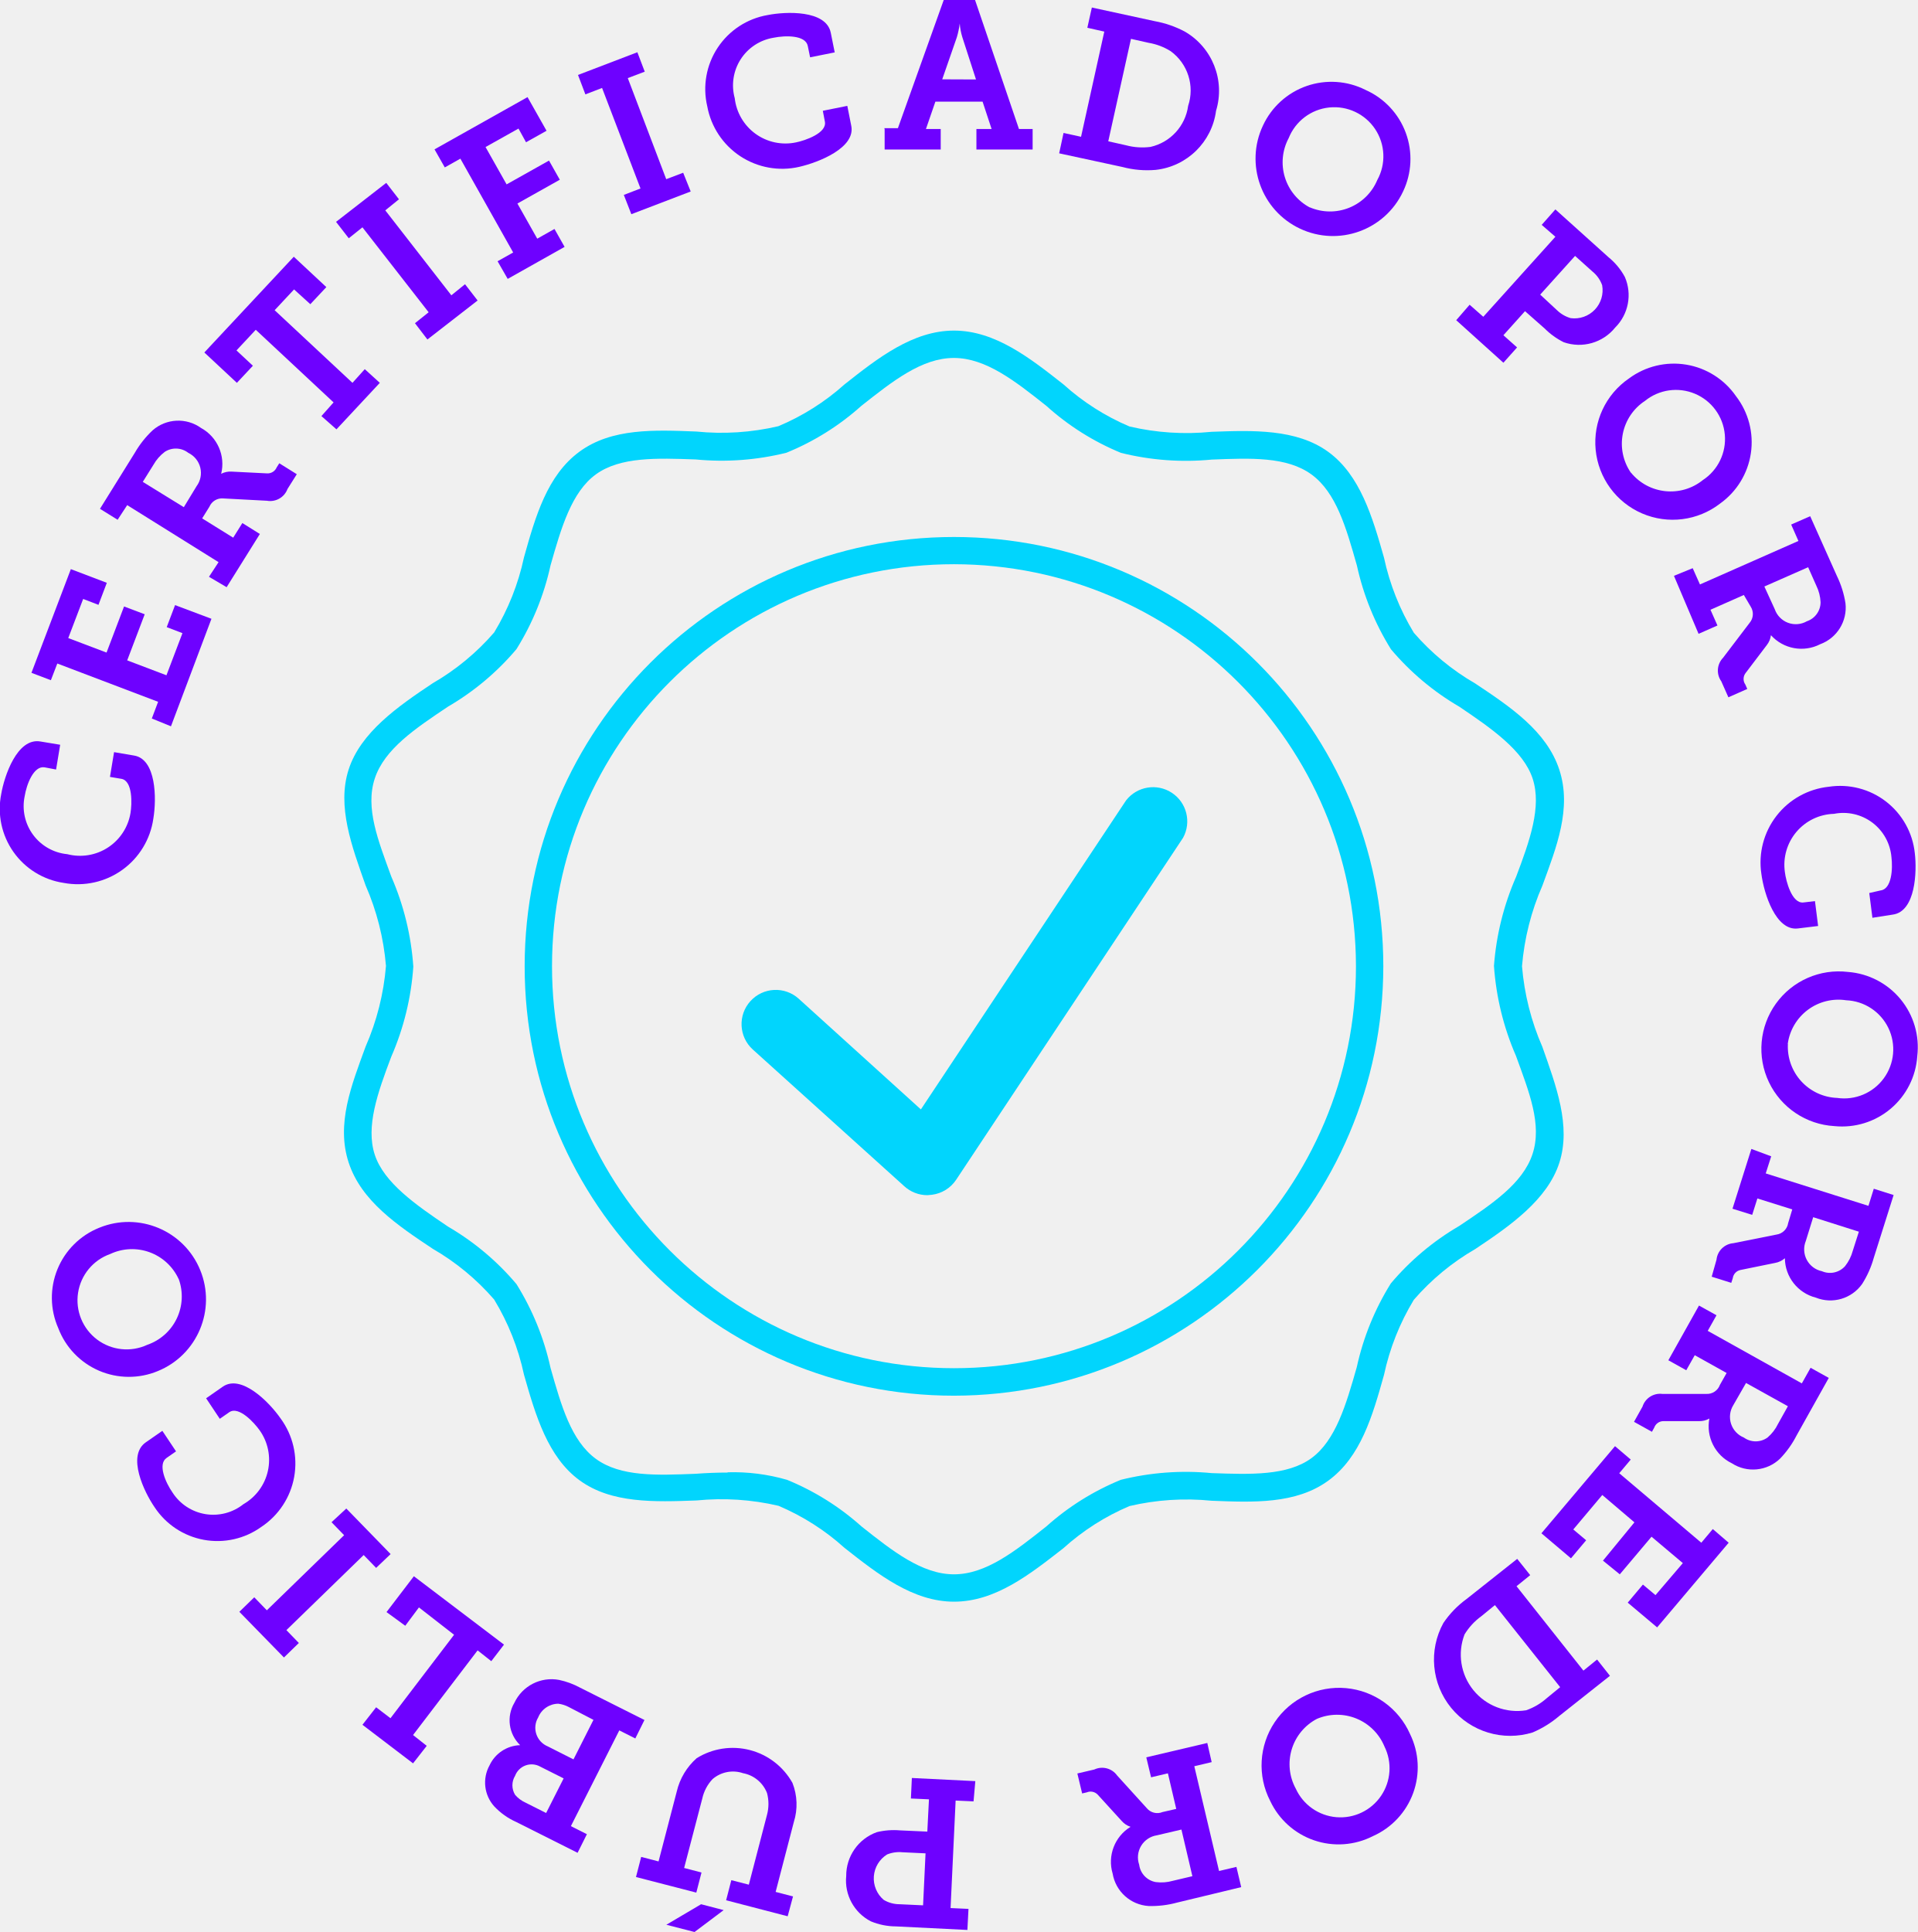
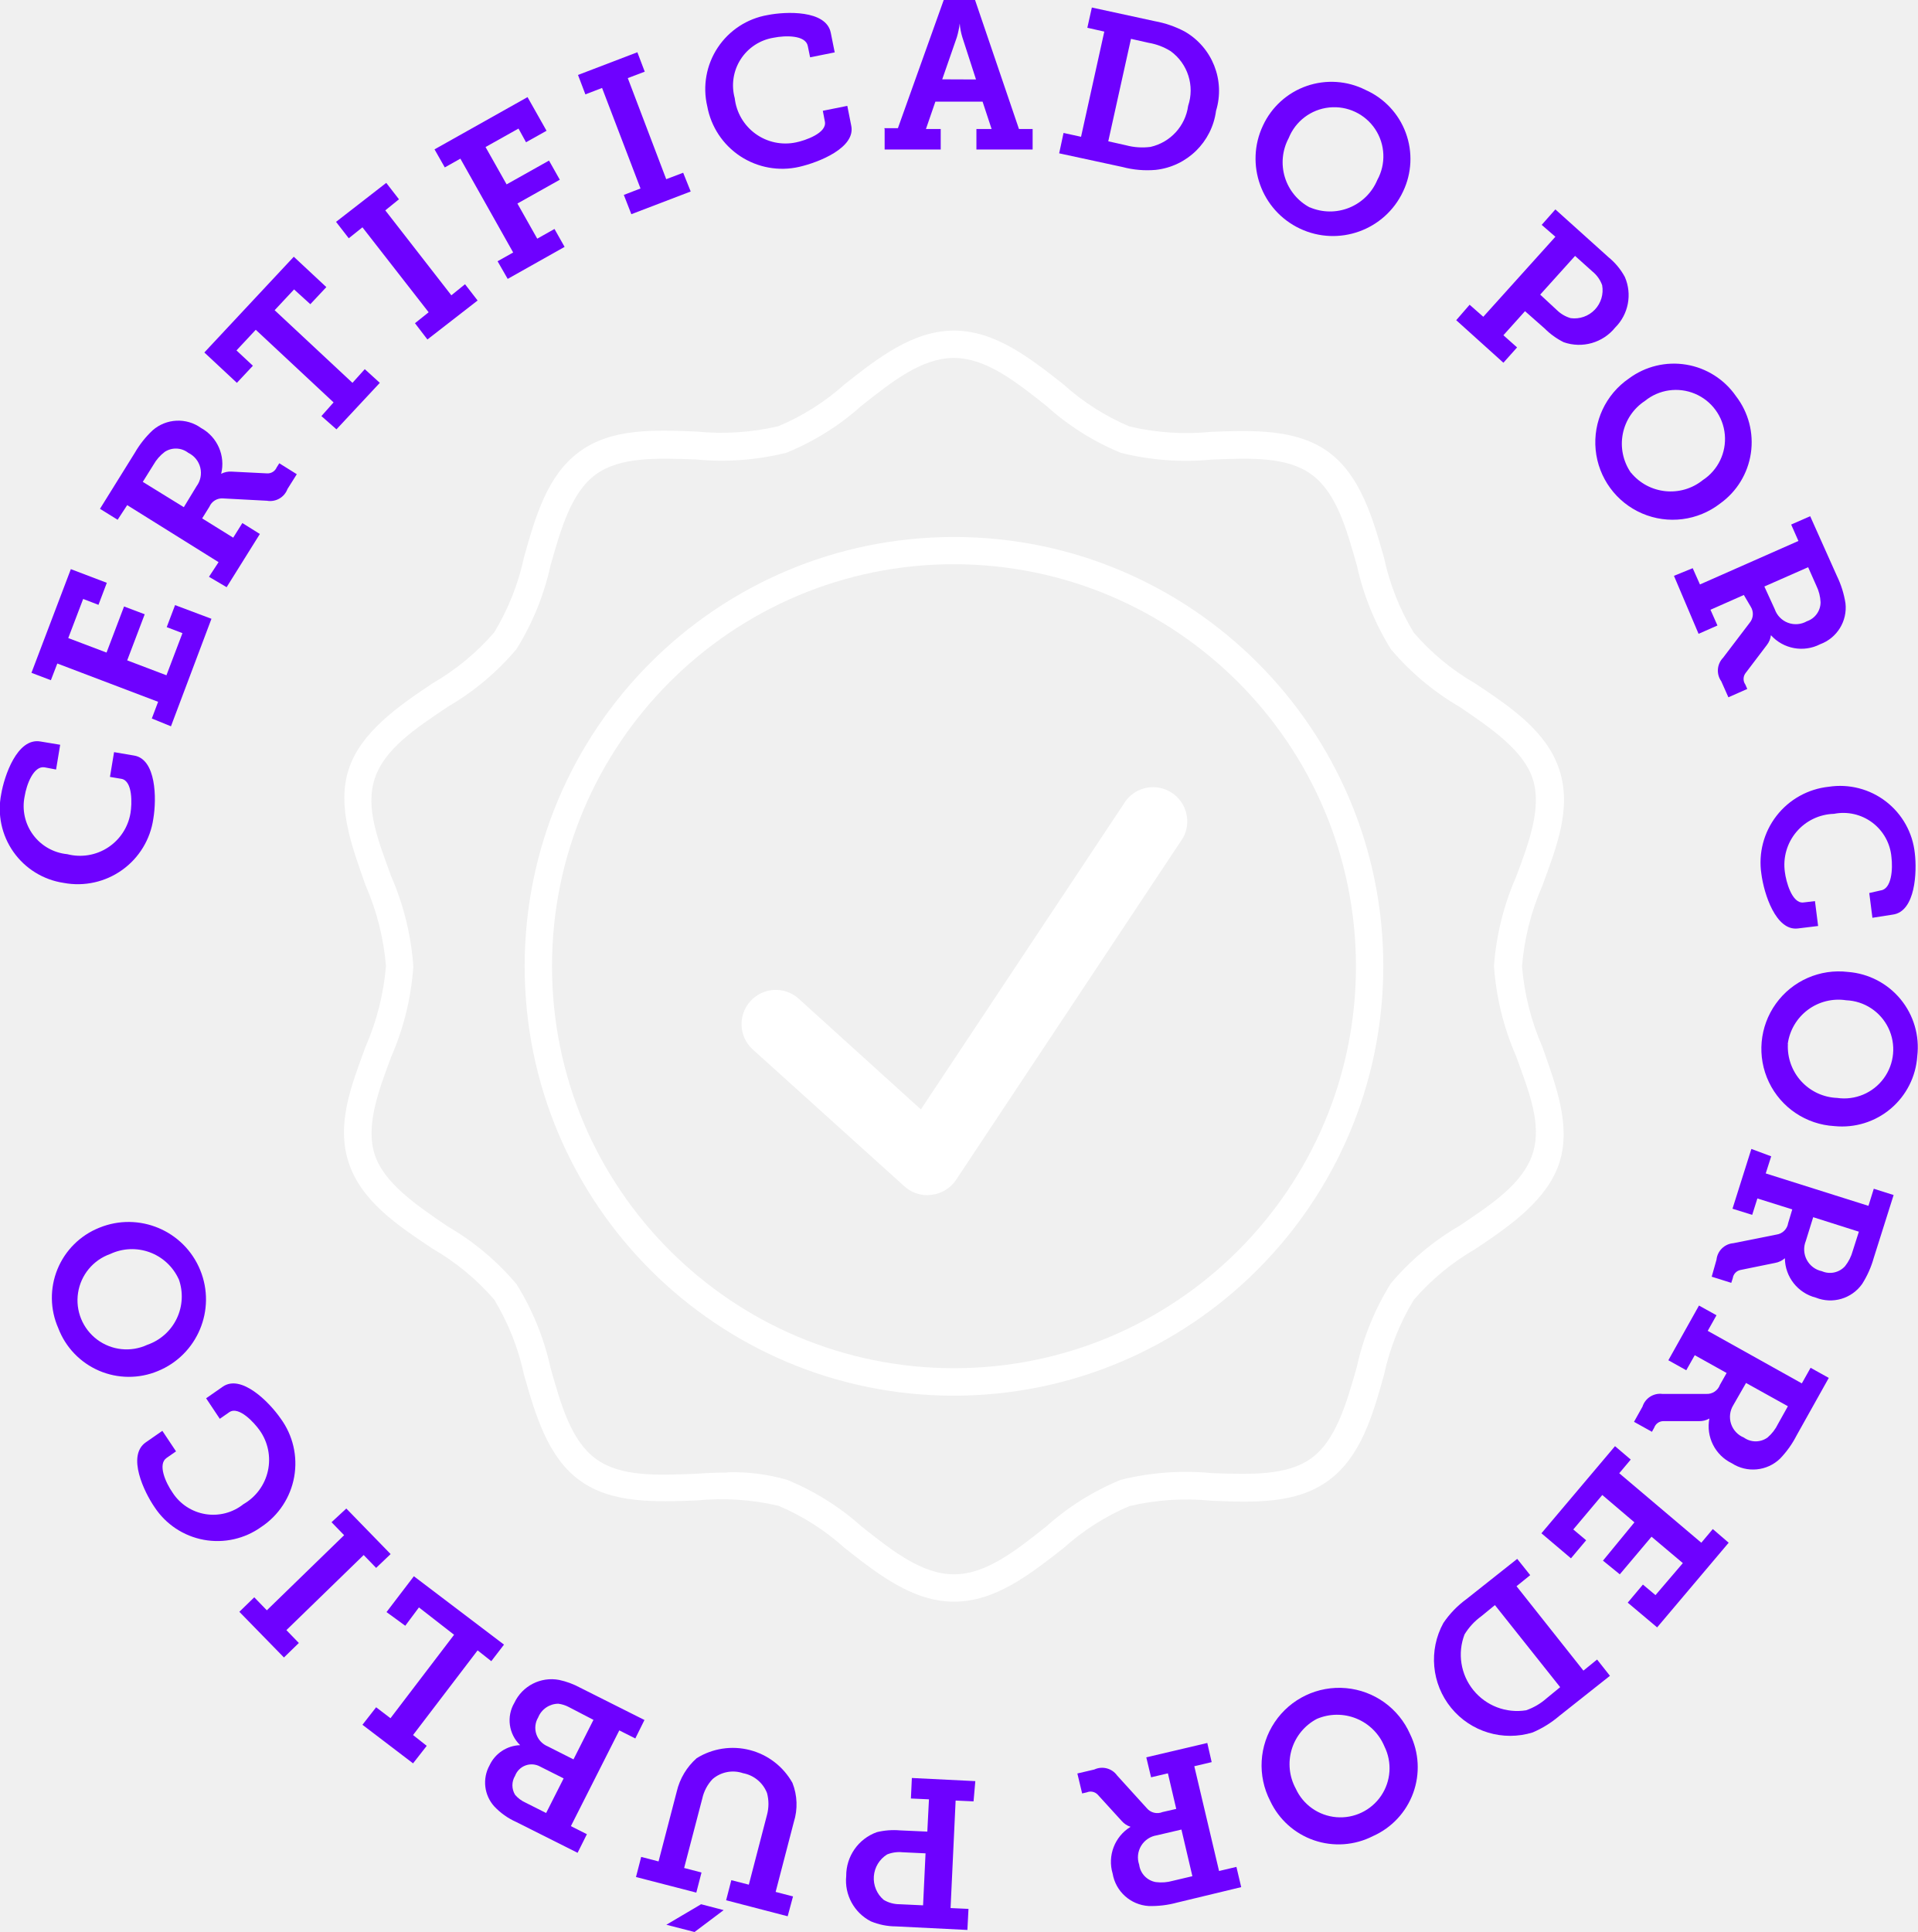
<svg xmlns="http://www.w3.org/2000/svg" id="Layer_1" data-name="Layer 1" viewBox="0 0 140.2 141.25">
  <defs>
-     <style>.cls-1{fill:#01d5fd;}.cls-2{fill:#6e01ff;}</style>
+     <style>.cls-1{fill:#ffffff;}.cls-2{fill:#6e01ff;}</style>
  </defs>
  <path class="cls-1" d="M324.25,145c-3,0-5.55-2-8-3.93a17.24,17.24,0,0,0-4.83-3.08,18.32,18.32,0,0,0-6-.39c-3.05.11-6.21,0.23-8.54-1.47s-3.23-4.77-4.07-7.73a17.73,17.73,0,0,0-2.18-5.49,17.53,17.53,0,0,0-4.49-3.71c-2.57-1.71-5.23-3.49-6.15-6.31s0.2-5.63,1.24-8.47a18.51,18.51,0,0,0,1.49-5.9,18.51,18.51,0,0,0-1.49-5.89c-1-2.84-2.11-5.77-1.24-8.47s3.58-4.6,6.15-6.31a17.55,17.55,0,0,0,4.49-3.71,17.74,17.74,0,0,0,2.18-5.49c0.84-3,1.7-6,4.06-7.73s5.49-1.59,8.54-1.47a18.24,18.24,0,0,0,6-.39A17.24,17.24,0,0,0,316.25,56c2.44-1.93,5-3.93,8-3.93s5.55,2,8,3.93a17.23,17.23,0,0,0,4.83,3.08,18.3,18.3,0,0,0,6,.39c3-.11,6.21-0.23,8.54,1.47s3.23,4.77,4.07,7.73a17.73,17.73,0,0,0,2.18,5.49,17.55,17.55,0,0,0,4.49,3.71c2.57,1.71,5.23,3.49,6.15,6.31s-0.2,5.63-1.24,8.47a18.51,18.51,0,0,0-1.49,5.89,18.51,18.51,0,0,0,1.49,5.9c1,2.84,2.11,5.77,1.24,8.47s-3.58,4.6-6.15,6.31a17.54,17.54,0,0,0-4.49,3.71,17.74,17.74,0,0,0-2.18,5.49c-0.84,3-1.7,6-4.07,7.73s-5.49,1.59-8.54,1.47a18.22,18.22,0,0,0-6,.39,17.23,17.23,0,0,0-4.83,3.08C329.8,143,327.28,145,324.25,145Zm-16.55-9.46a14.13,14.13,0,0,1,4.34.55,18.84,18.84,0,0,1,5.45,3.41c2.27,1.8,4.42,3.5,6.76,3.5s4.48-1.7,6.75-3.5a18.85,18.85,0,0,1,5.45-3.41,19.7,19.7,0,0,1,6.64-.49c2.84,0.1,5.52.2,7.29-1.09s2.54-3.91,3.32-6.66a19.37,19.37,0,0,1,2.49-6.12,19.18,19.18,0,0,1,5-4.2c2.39-1.6,4.65-3.1,5.36-5.26s-0.25-4.53-1.21-7.17a19.89,19.89,0,0,1-1.61-6.58A19.88,19.88,0,0,1,365.35,92c1-2.64,1.88-5.12,1.21-7.17s-3-3.67-5.36-5.26a19.18,19.18,0,0,1-5-4.2,19.38,19.38,0,0,1-2.49-6.12c-0.78-2.75-1.51-5.34-3.32-6.66s-4.46-1.2-7.29-1.09a19.63,19.63,0,0,1-6.64-.49A18.85,18.85,0,0,1,331,57.57c-2.27-1.8-4.42-3.5-6.76-3.5s-4.48,1.7-6.76,3.5A18.86,18.86,0,0,1,312,61a19.62,19.62,0,0,1-6.64.49c-2.84-.1-5.51-0.2-7.29,1.09s-2.54,3.91-3.32,6.66a19.38,19.38,0,0,1-2.49,6.12,19.18,19.18,0,0,1-5,4.2c-2.39,1.6-4.65,3.1-5.36,5.26s0.25,4.53,1.21,7.17a19.89,19.89,0,0,1,1.61,6.58,19.89,19.89,0,0,1-1.61,6.58c-1,2.64-1.88,5.12-1.21,7.17s3,3.67,5.36,5.26a19.16,19.16,0,0,1,5,4.2,19.37,19.37,0,0,1,2.49,6.12c0.78,2.75,1.51,5.34,3.32,6.66s4.46,1.2,7.29,1.09C306.16,135.59,306.94,135.56,307.7,135.56Z" transform="translate(-254.5 -27.9)" />
  <path class="cls-2" d="M254.59,85.95c0.22-1.3,1.16-4.13,2.86-3.84l1.45,0.24-0.3,1.81L257.76,84c-0.8-.13-1.32,1.25-1.46,2.13a3.53,3.53,0,0,0,3.12,4.22,3.74,3.74,0,0,0,4.62-3c0.11-.65.18-2.37-0.67-2.51l-0.83-.14,0.3-1.81,1.47,0.25c1.61,0.27,1.65,3.13,1.4,4.62a5.58,5.58,0,0,1-6.55,4.69A5.48,5.48,0,0,1,254.59,85.95Z" transform="translate(-254.5 -27.9)" />
  <path class="cls-2" d="M265.6,80.43l0.46-1.22-7.37-2.8-0.47,1.22-1.42-.54,2.88-7.58,2.63,1-0.61,1.61-1.12-.43-1.09,2.86,2.8,1.06,1.28-3.37,1.51,0.57-1.28,3.37,2.87,1.09,1.17-3.08-1.15-.44,0.61-1.61,2.66,1L267,81Z" transform="translate(-254.5 -27.9)" />
  <path class="cls-2" d="M269.78,70.07L270.48,69l-6.68-4.17L263.1,65.9l-1.29-.8L264.36,61a7.14,7.14,0,0,1,1.3-1.64,2.85,2.85,0,0,1,3.54-.17,3,3,0,0,1,1.47,3.35l0,0a1.46,1.46,0,0,1,.77-0.16l2.6,0.13a0.72,0.72,0,0,0,.69-0.44l0.19-.3,1.28,0.8-0.68,1.08a1.35,1.35,0,0,1-1.5.86l-3.21-.17a1,1,0,0,0-1,.61l-0.53.85,2.27,1.41,0.67-1.07,1.28,0.8-2.43,3.89Zm-0.91-6.62a1.63,1.63,0,0,0-.6-2.44,1.48,1.48,0,0,0-1.73-.07,3.09,3.09,0,0,0-.82.94l-0.78,1.25,3,1.85Z" transform="translate(-254.5 -27.9)" />
  <path class="cls-2" d="M278,58.32l0.89-1-5.69-5.31-1.41,1.51,1.2,1.12-1.17,1.25-2.38-2.22,6.54-7,2.38,2.22-1.17,1.25L276,49.06l-1.42,1.52,5.69,5.31,0.9-1,1.1,1-3.17,3.4Z" transform="translate(-254.5 -27.9)" />
  <path class="cls-2" d="M284.84,51.53l1-.8L281,44.52l-1,.8-0.93-1.2,3.67-2.85,0.93,1.2-1,.81,4.83,6.21,1-.81,0.92,1.19-3.67,2.85Z" transform="translate(-254.5 -27.9)" />
  <path class="cls-2" d="M290.88,47l1.14-.64-3.86-6.86-1.14.64-0.75-1.32,6.8-3.82,1.39,2.46-1.5.84-0.55-1L290,38.65l1.54,2.73,3.1-1.74,0.79,1.4-3.1,1.74,1.45,2.57,1.26-.71,0.74,1.31-4.16,2.34Z" transform="translate(-254.5 -27.9)" />
  <path class="cls-2" d="M300.11,42.15l1.22-.47-2.81-7.35-1.22.47-0.54-1.42,4.34-1.66,0.54,1.42-1.24.47L303.21,41l1.24-.47L305,41.9l-4.34,1.66Z" transform="translate(-254.5 -27.9)" />
  <path class="cls-2" d="M310.63,29c1.3-.26,4.27-0.39,4.61,1.29l0.29,1.44-1.8.36-0.17-.83c-0.16-.8-1.63-0.78-2.51-0.6a3.53,3.53,0,0,0-2.83,4.42,3.73,3.73,0,0,0,4.48,3.23c0.65-.13,2.28-0.68,2.11-1.52L314.66,36l1.79-.36,0.29,1.46c0.32,1.59-2.33,2.66-3.81,3a5.57,5.57,0,0,1-6.72-4.43A5.49,5.49,0,0,1,310.63,29Z" transform="translate(-254.5 -27.9)" />
  <path class="cls-2" d="M319.15,37.27h1l3.35-9.37h2.29L329,37.33h1v1.5l-4.11,0v-1.5H327l-0.66-2-3.45,0-0.69,2h1.08v1.5l-4.1,0v-1.5Zm6.71-3.56-1-3.09a4.63,4.63,0,0,1-.19-1h0a6.39,6.39,0,0,1-.21,1l-1.07,3.08Z" transform="translate(-254.5 -27.9)" />
  <path class="cls-2" d="M332.26,37.62l1.28,0.28,1.7-7.69L334,29.93l0.33-1.48,4.61,1a7.57,7.57,0,0,1,2.17.75A5,5,0,0,1,343.41,36,5,5,0,0,1,339,40.32a7.06,7.06,0,0,1-2.43-.21l-4.63-1Zm4.56,0.9a4.63,4.63,0,0,0,1.8.12,3.57,3.57,0,0,0,2.75-3,3.55,3.55,0,0,0-1.28-4,4.43,4.43,0,0,0-1.61-.61l-1.29-.29-1.66,7.49Z" transform="translate(-254.5 -27.9)" />
  <path class="cls-2" d="M354.33,34.47a5.52,5.52,0,0,1,2.75,7.44,5.66,5.66,0,1,1-10.24-4.83A5.52,5.52,0,0,1,354.33,34.47Zm-4.06,8.59a3.75,3.75,0,0,0,4.93-2A3.59,3.59,0,1,0,348.72,38,3.74,3.74,0,0,0,350.27,43.07Z" transform="translate(-254.5 -27.9)" />
  <path class="cls-2" d="M361.95,50.18l1,0.88,5.27-5.85-1-.87,1-1.13,3.89,3.5a4.8,4.8,0,0,1,1.19,1.44,3.34,3.34,0,0,1-.71,3.7,3.39,3.39,0,0,1-3.76,1.07,5.28,5.28,0,0,1-1.39-1L366,50.65l-1.58,1.76,1,0.89-1,1.12-3.45-3.11Zm6.39,0.4a2.38,2.38,0,0,0,1,.58,2.06,2.06,0,0,0,2.3-2.41,2.27,2.27,0,0,0-.71-1l-1.27-1.14-2.55,2.83Z" transform="translate(-254.5 -27.9)" />
  <path class="cls-2" d="M381.43,56.87a5.51,5.51,0,0,1-1.16,7.84,5.66,5.66,0,1,1-6.67-9.14A5.52,5.52,0,0,1,381.43,56.87Zm-7.68,5.59A3.75,3.75,0,0,0,379,63a3.59,3.59,0,1,0-4.23-5.79A3.74,3.74,0,0,0,373.74,62.46Z" transform="translate(-254.5 -27.9)" />
  <path class="cls-2" d="M378.26,69.44l0.53,1.19,7.2-3.18-0.53-1.2,1.39-.61L388.8,70a7.13,7.13,0,0,1,.63,2,2.85,2.85,0,0,1-1.85,3,3,3,0,0,1-3.6-.66h0a1.45,1.45,0,0,1-.3.72l-1.57,2.07a0.71,0.71,0,0,0,0,.82l0.14,0.32-1.38.61-0.52-1.17a1.35,1.35,0,0,1,.13-1.72l1.94-2.55a1,1,0,0,0,.08-1.19L382,71.4l-2.44,1.08,0.51,1.15-1.38.61L376.89,70Zm6,3a1.63,1.63,0,0,0,2.35.88,1.47,1.47,0,0,0,1-1.39,3.06,3.06,0,0,0-.31-1.21l-0.6-1.35-3.2,1.41Z" transform="translate(-254.5 -27.9)" />
  <path class="cls-2" d="M394.5,90.28c0.16,1.31.07,4.28-1.63,4.49L391.4,95l-0.23-1.81L392,93c0.81-.1.9-1.57,0.79-2.45a3.53,3.53,0,0,0-4.2-3.15A3.73,3.73,0,0,0,385,91.66c0.08,0.66.51,2.32,1.36,2.22l0.84-.1,0.23,1.82-1.48.18c-1.61.2-2.48-2.53-2.67-4a5.57,5.57,0,0,1,4.93-6.36A5.49,5.49,0,0,1,394.5,90.28Z" transform="translate(-254.5 -27.9)" />
  <path class="cls-2" d="M394.68,105.11a5.51,5.51,0,0,1-6.06,5.12,5.66,5.66,0,1,1,1-11.27A5.52,5.52,0,0,1,394.68,105.11Zm-9.46-.88a3.75,3.75,0,0,0,3.6,3.94,3.59,3.59,0,1,0,.66-7.14A3.74,3.74,0,0,0,385.21,104.22Z" transform="translate(-254.5 -27.9)" />
  <path class="cls-2" d="M384,112.44l-0.4,1.25,7.51,2.37,0.39-1.25,1.45,0.46-1.45,4.59a7.14,7.14,0,0,1-.85,1.91,2.85,2.85,0,0,1-3.39,1,3,3,0,0,1-2.26-2.88h0a1.46,1.46,0,0,1-.7.34l-2.55.52a0.71,0.71,0,0,0-.56.6l-0.11.34-1.43-.45L380,120a1.35,1.35,0,0,1,1.24-1.21l3.15-.63a1,1,0,0,0,.85-0.84l0.3-1-2.55-.8-0.38,1.2-1.44-.45,1.38-4.37Zm2.53,6.19a1.63,1.63,0,0,0,1.18,2.21,1.48,1.48,0,0,0,1.69-.37,3.08,3.08,0,0,0,.56-1.11l0.45-1.41-3.34-1.06Z" transform="translate(-254.5 -27.9)" />
  <path class="cls-2" d="M380,124.06l-0.64,1.14,6.88,3.84,0.64-1.14,1.33,0.74-2.35,4.2a7.14,7.14,0,0,1-1.21,1.7,2.85,2.85,0,0,1-3.53.34,3,3,0,0,1-1.64-3.27h0a1.45,1.45,0,0,1-.76.19h-2.6a0.71,0.71,0,0,0-.67.47l-0.17.31-1.31-.73,0.62-1.11a1.35,1.35,0,0,1,1.45-.93h3.21a1,1,0,0,0,1-.66l0.49-.87-2.33-1.3-0.62,1.1-1.31-.73,2.24-4Zm1.23,6.57A1.63,1.63,0,0,0,382,133a1.48,1.48,0,0,0,1.73,0,3.05,3.05,0,0,0,.77-1l0.72-1.29-3.06-1.7Z" transform="translate(-254.5 -27.9)" />
  <path class="cls-2" d="M373.73,134.61l-0.84,1,6,5.08,0.84-1,1.16,1-5.23,6.19-2.15-1.81,1.11-1.32,0.92,0.77,2-2.34-2.29-1.93L372.93,143l-1.23-1L374,139.2l-2.35-2-2.12,2.52,0.94,0.79-1.11,1.32L367.2,140l5.38-6.37Z" transform="translate(-254.5 -27.9)" />
  <path class="cls-2" d="M366.38,143.06l-1,.81,4.89,6.17,1-.81,0.94,1.19-3.7,2.93a7.57,7.57,0,0,1-1.95,1.21,5.57,5.57,0,0,1-6.53-8,7.06,7.06,0,0,1,1.69-1.75l3.71-2.94Zm-3.57,3a4.61,4.61,0,0,0-1.23,1.33,4.12,4.12,0,0,0,4.5,5.55,4.42,4.42,0,0,0,1.49-.87l1-.82-4.77-6Z" transform="translate(-254.5 -27.9)" />
  <path class="cls-2" d="M354.88,162.14a5.52,5.52,0,0,1-7.51-2.57,5.67,5.67,0,1,1,10.23-4.88A5.51,5.51,0,0,1,354.88,162.14Zm-4.1-8.57a3.74,3.74,0,0,0-1.54,5.1,3.59,3.59,0,1,0,6.48-3.09A3.75,3.75,0,0,0,350.78,153.57Z" transform="translate(-254.5 -27.9)" />
  <path class="cls-2" d="M343.09,156.73l-1.27.3,1.81,7.66,1.27-.3,0.35,1.48L340.56,167a7.16,7.16,0,0,1-2.08.25,2.85,2.85,0,0,1-2.63-2.37,3,3,0,0,1,1.31-3.42v0a1.45,1.45,0,0,1-.65-0.43l-1.75-1.92a0.72,0.72,0,0,0-.8-0.17l-0.34.08-0.35-1.46,1.24-.29a1.35,1.35,0,0,1,1.67.44l2.16,2.38a1,1,0,0,0,1.16.29l1-.23-0.61-2.6-1.23.29-0.35-1.46,4.46-1.05Zm-4,5.35a1.63,1.63,0,0,0-1.3,2.15A1.48,1.48,0,0,0,339,165.5a3.07,3.07,0,0,0,1.24-.09l1.44-.34-0.8-3.41Z" transform="translate(-254.5 -27.9)" />
  <path class="cls-2" d="M325.68,159.6l-1.31-.06L324,167.4l1.31,0.06L325.23,169l-5.23-.26a4.81,4.81,0,0,1-1.83-.37,3.35,3.35,0,0,1-1.8-3.31,3.38,3.38,0,0,1,2.24-3.21,5.28,5.28,0,0,1,1.69-.13l2,0.09,0.12-2.36-1.32-.06,0.07-1.5,4.64,0.23Zm-5.2,3.72a2.37,2.37,0,0,0-1.12.16,2.06,2.06,0,0,0-.25,3.32,2.26,2.26,0,0,0,1.17.32l1.71,0.08,0.18-3.8Z" transform="translate(-254.5 -27.9)" />
  <path class="cls-2" d="M311.21,166.22l1.27,0.33L312.09,168l-4.5-1.17,0.38-1.47,1.28,0.33,1.33-5.11a3.08,3.08,0,0,0,0-1.59,2.34,2.34,0,0,0-1.75-1.45,2.29,2.29,0,0,0-2.23.43,3,3,0,0,0-.75,1.41l-1.33,5.09,1.27,0.33-0.38,1.47L301,165.13l0.38-1.47,1.27,0.33,1.33-5.11a4.68,4.68,0,0,1,1.46-2.44,5,5,0,0,1,7,1.81,4.28,4.28,0,0,1,.1,2.86Zm-5.93,2.93-2.06-.53,2.54-1.5,1.65,0.43Z" transform="translate(-254.5 -27.9)" />
  <path class="cls-2" d="M300.95,155l-1.17-.59-3.54,7,1.17,0.59-0.68,1.36-4.48-2.25a5,5,0,0,1-1.61-1.14,2.6,2.6,0,0,1-.35-3,2.56,2.56,0,0,1,2.24-1.48v0a2.52,2.52,0,0,1-.42-3.1,3,3,0,0,1,3.27-1.67,5.73,5.73,0,0,1,1.54.57l4.7,2.36ZM294,157.06a1.29,1.29,0,0,0-1.84.67,1.33,1.33,0,0,0,0,1.39,2.15,2.15,0,0,0,.76.57l1.51,0.76,1.28-2.53Zm2.08-4.36a2.21,2.21,0,0,0-.76-0.24,1.6,1.6,0,0,0-1.47,1,1.47,1.47,0,0,0,.7,2.12l1.88,0.95,1.46-2.89Z" transform="translate(-254.5 -27.9)" />
  <path class="cls-2" d="M290.42,149.35l-1-.79-4.72,6.19,1,0.79-1,1.28L281,154l1-1.28,1.05,0.8,4.65-6.1-2.57-2-1,1.34-1.37-1,2-2.62,6.59,5Z" transform="translate(-254.5 -27.9)" />
  <path class="cls-2" d="M282,142.53l-0.91-.94-5.65,5.49,0.91,0.94-1.09,1.06L272,145.74l1.09-1.06,0.92,0.95,5.65-5.49-0.92-.95,1.08-1,3.24,3.33Z" transform="translate(-254.5 -27.9)" />
  <path class="cls-2" d="M265.8,138.09c-0.75-1.09-2.05-3.76-.64-4.74l1.21-.84,1,1.5-0.69.48c-0.67.46-.07,1.81,0.44,2.54a3.54,3.54,0,0,0,5.18.84,3.73,3.73,0,0,0,1.19-5.39c-0.38-.54-1.53-1.82-2.23-1.33l-0.69.48-1-1.5,1.22-.85c1.34-.93,3.37,1.09,4.23,2.33a5.56,5.56,0,0,1-1.41,7.92A5.5,5.5,0,0,1,265.8,138.09Z" transform="translate(-254.5 -27.9)" />
  <path class="cls-2" d="M258.76,125a5.51,5.51,0,0,1,3-7.34,5.66,5.66,0,1,1,4.28,10.48A5.52,5.52,0,0,1,258.76,125Zm8.8-3.59a3.75,3.75,0,0,0-5-1.83,3.59,3.59,0,1,0,2.71,6.64A3.74,3.74,0,0,0,267.57,121.42Z" transform="translate(-254.5 -27.9)" />
  <path class="cls-1" d="M324.25,129.94a31.39,31.39,0,1,1,31.39-31.39A31.43,31.43,0,0,1,324.25,129.94Zm0-60.79a29.39,29.39,0,1,0,29.39,29.39A29.43,29.43,0,0,0,324.25,69.15Z" transform="translate(-254.5 -27.9)" />
  <path class="cls-1" d="M322.3,115.28a2.5,2.5,0,0,1-1.68-.65l-11.08-10a2.5,2.5,0,1,1,3.36-3.71l8.93,8.09,15-22.59A2.5,2.5,0,0,1,341,89.15l-16.59,25a2.5,2.5,0,0,1-1.77,1.1Z" transform="translate(-254.5 -27.9)" />
</svg>
